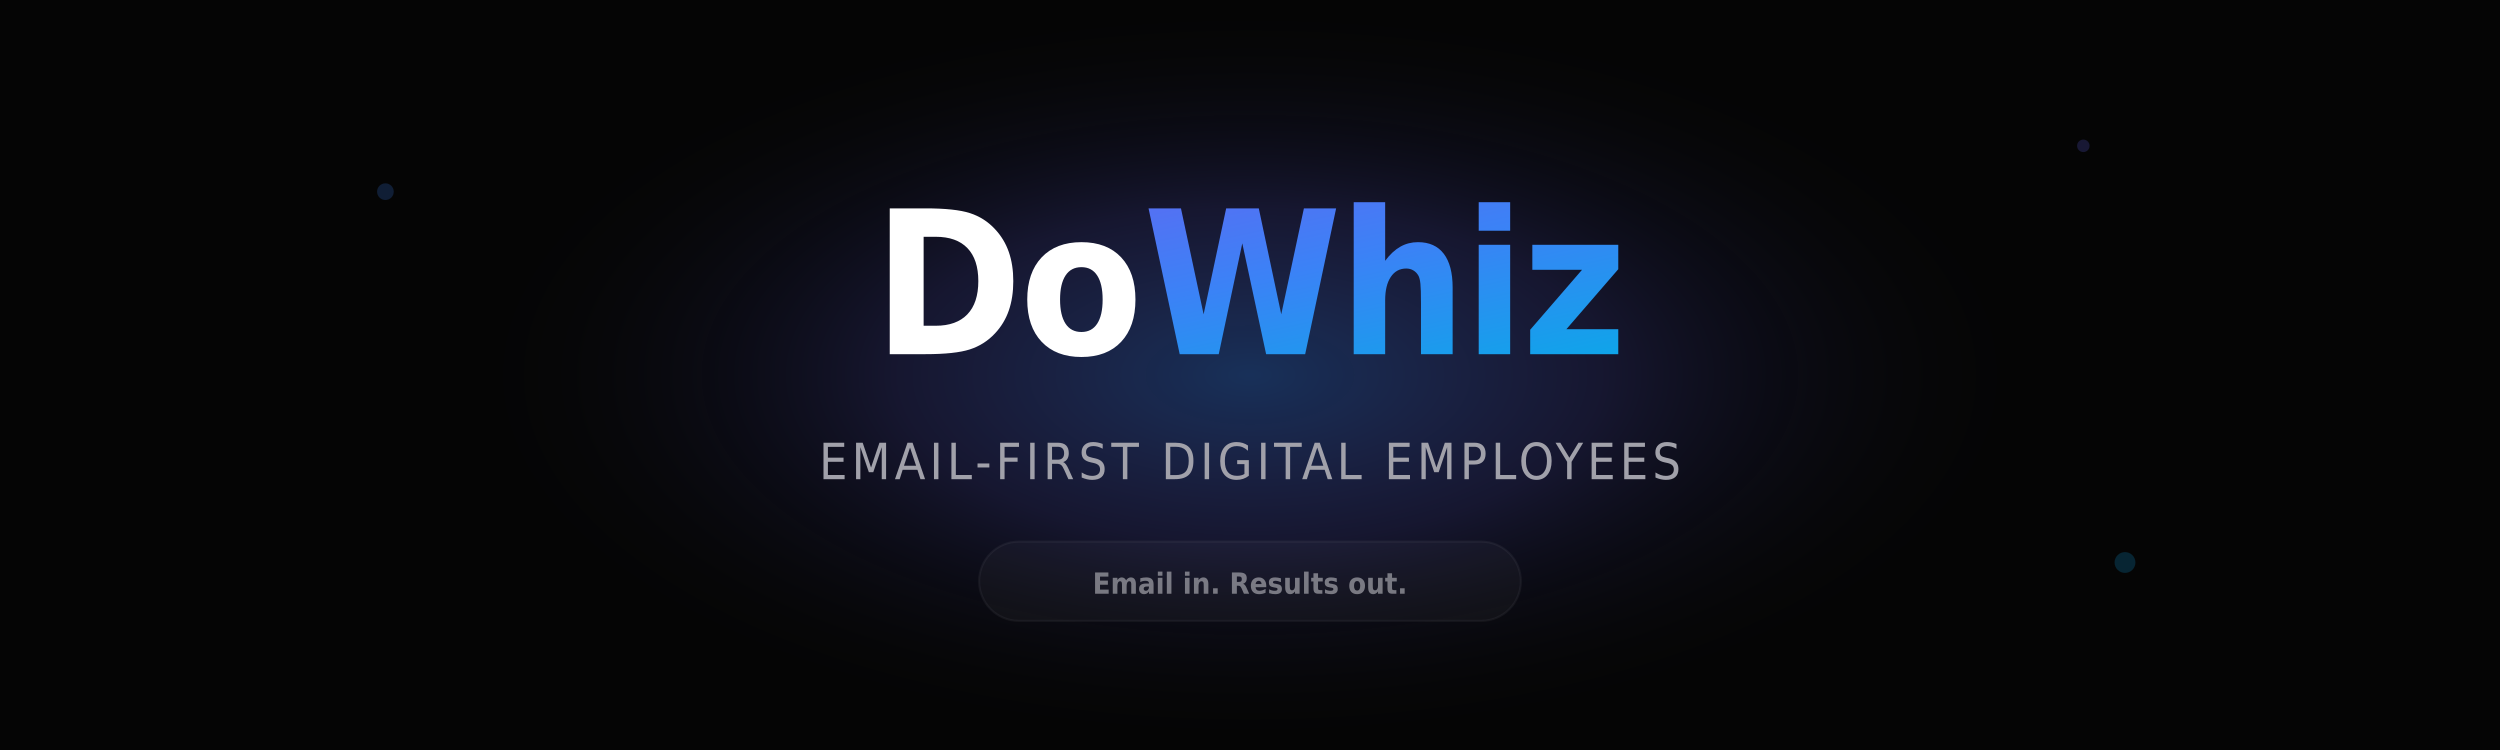
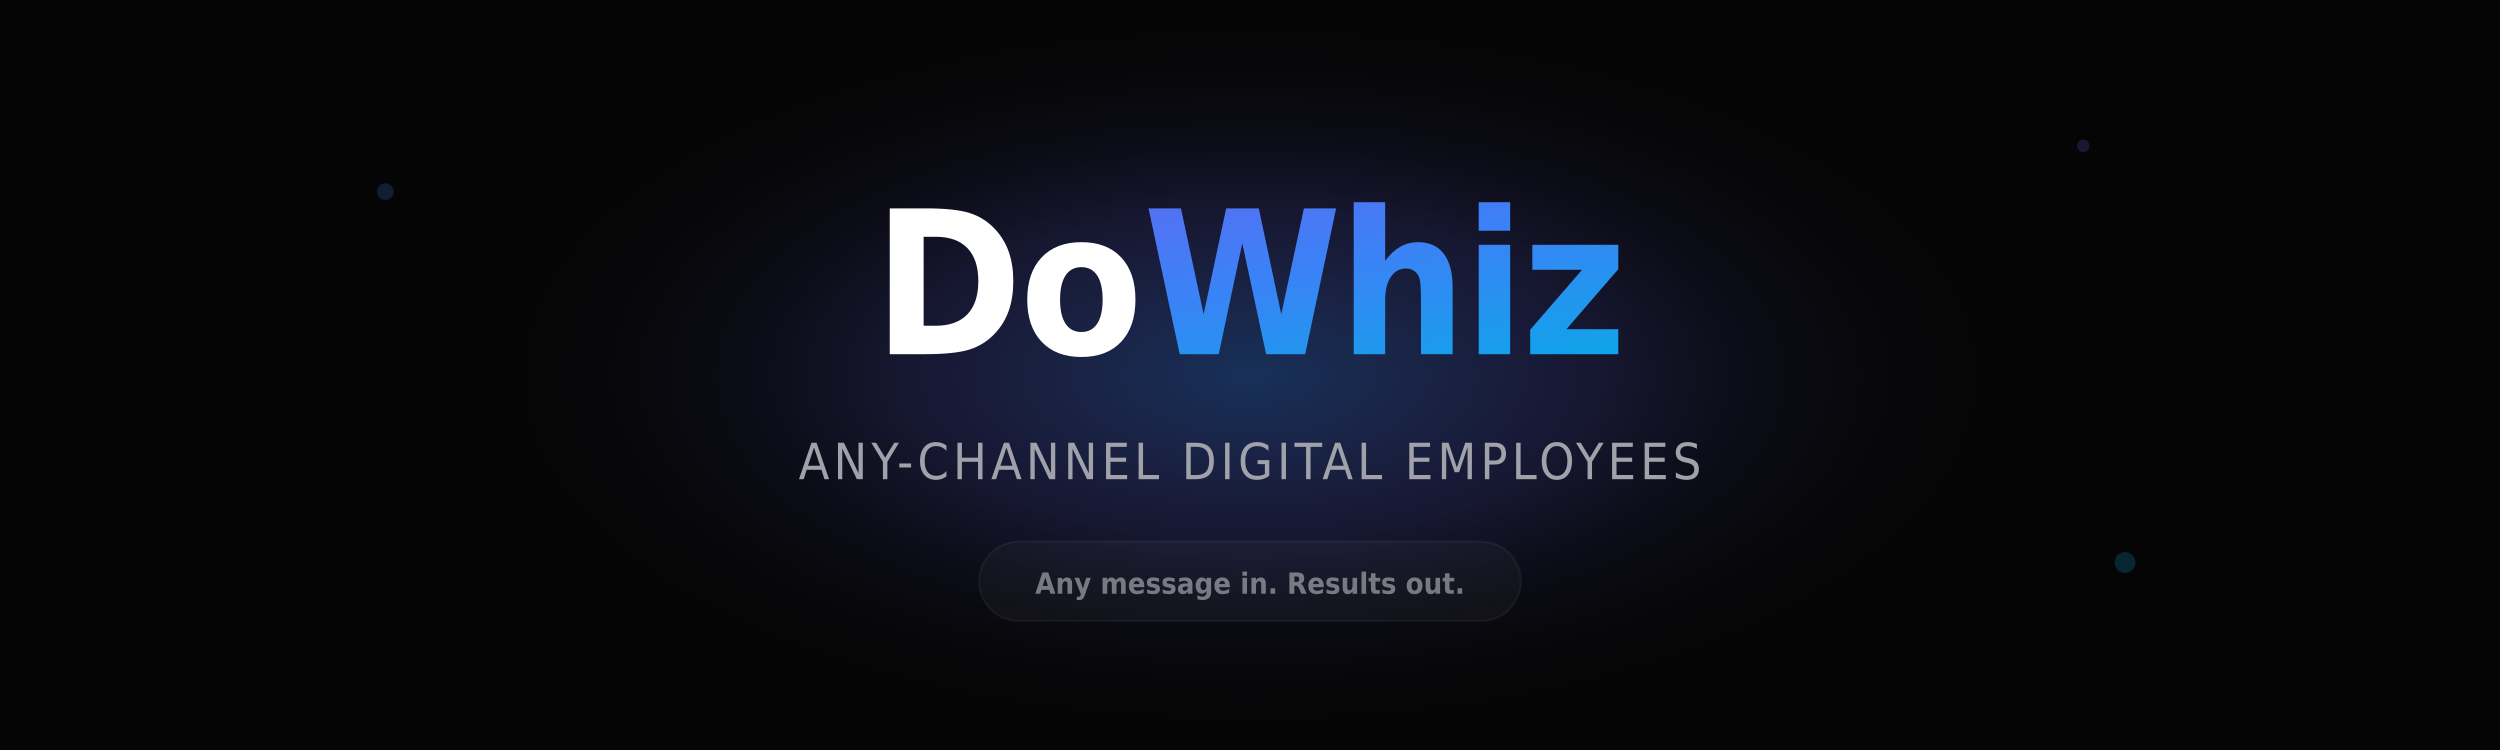
<svg xmlns="http://www.w3.org/2000/svg" width="1200" height="360" viewBox="0 0 1200 360" fill="none" role="img" aria-labelledby="title desc">
  <defs>
    <linearGradient id="accent" x1="0" y1="0" x2="1" y2="1">
      <stop offset="0%" stop-color="#6366F1" />
      <stop offset="50%" stop-color="#3B82F6" />
      <stop offset="100%" stop-color="#0EA5E9" />
    </linearGradient>
    <radialGradient id="halo" cx="0" cy="0" r="1" gradientUnits="userSpaceOnUse" gradientTransform="translate(600 180) rotate(90) scale(180 380)">
      <stop offset="0%" stop-color="#3B82F6" stop-opacity="0.35" />
      <stop offset="45%" stop-color="#6366F1" stop-opacity="0.18" />
      <stop offset="100%" stop-color="#050505" stop-opacity="0" />
    </radialGradient>
  </defs>
  <rect width="1200" height="360" fill="#050505" />
  <rect width="1200" height="360" fill="url(#halo)" />
  <g>
    <text x="600" y="170" text-anchor="middle" font-size="96" font-weight="700" font-family="Calibri, Gill Sans, Gill Sans MT, Myriad Pro, Myriad, DejaVu Sans Condensed, Liberation Sans, Nimbus Sans L, Tahoma, Geneva, Helvetica Neue, Helvetica, Arial, sans-serif" fill="#FFFFFF" letter-spacing="-1.5">
      Do<tspan fill="url(#accent)">Whiz</tspan>
    </text>
    <text x="600" y="230" text-anchor="middle" font-size="24" font-weight="500" font-family="Calibri, Gill Sans, Gill Sans MT, Myriad Pro, Myriad, DejaVu Sans Condensed, Liberation Sans, Nimbus Sans L, Tahoma, Geneva, Helvetica Neue, Helvetica, Arial, sans-serif" fill="#A1A1AA" letter-spacing="2">
-       EMAIL-FIRST DIGITAL EMPLOYEES
+       ANY-CHANNEL DIGITAL EMPLOYEES
    </text>
  </g>
  <g opacity="0.5">
    <rect x="470" y="260" width="260" height="38" rx="19" fill="white" fill-opacity="0.06" stroke="white" stroke-opacity="0.1" />
    <text x="600" y="285" text-anchor="middle" font-size="14" font-weight="600" font-family="Calibri, Gill Sans, Gill Sans MT, Myriad Pro, Myriad, DejaVu Sans Condensed, Liberation Sans, Nimbus Sans L, Tahoma, Geneva, Helvetica Neue, Helvetica, Arial, sans-serif" fill="#E4E4E7">
-       Email in. Results out.
+       Any message in. Results out.
    </text>
  </g>
  <g opacity="0.2">
    <circle cx="185" cy="92" r="4" fill="#3B82F6" />
    <circle cx="1000" cy="70" r="3" fill="#6366F1" />
    <circle cx="1020" cy="270" r="5" fill="#0EA5E9" />
  </g>
</svg>
